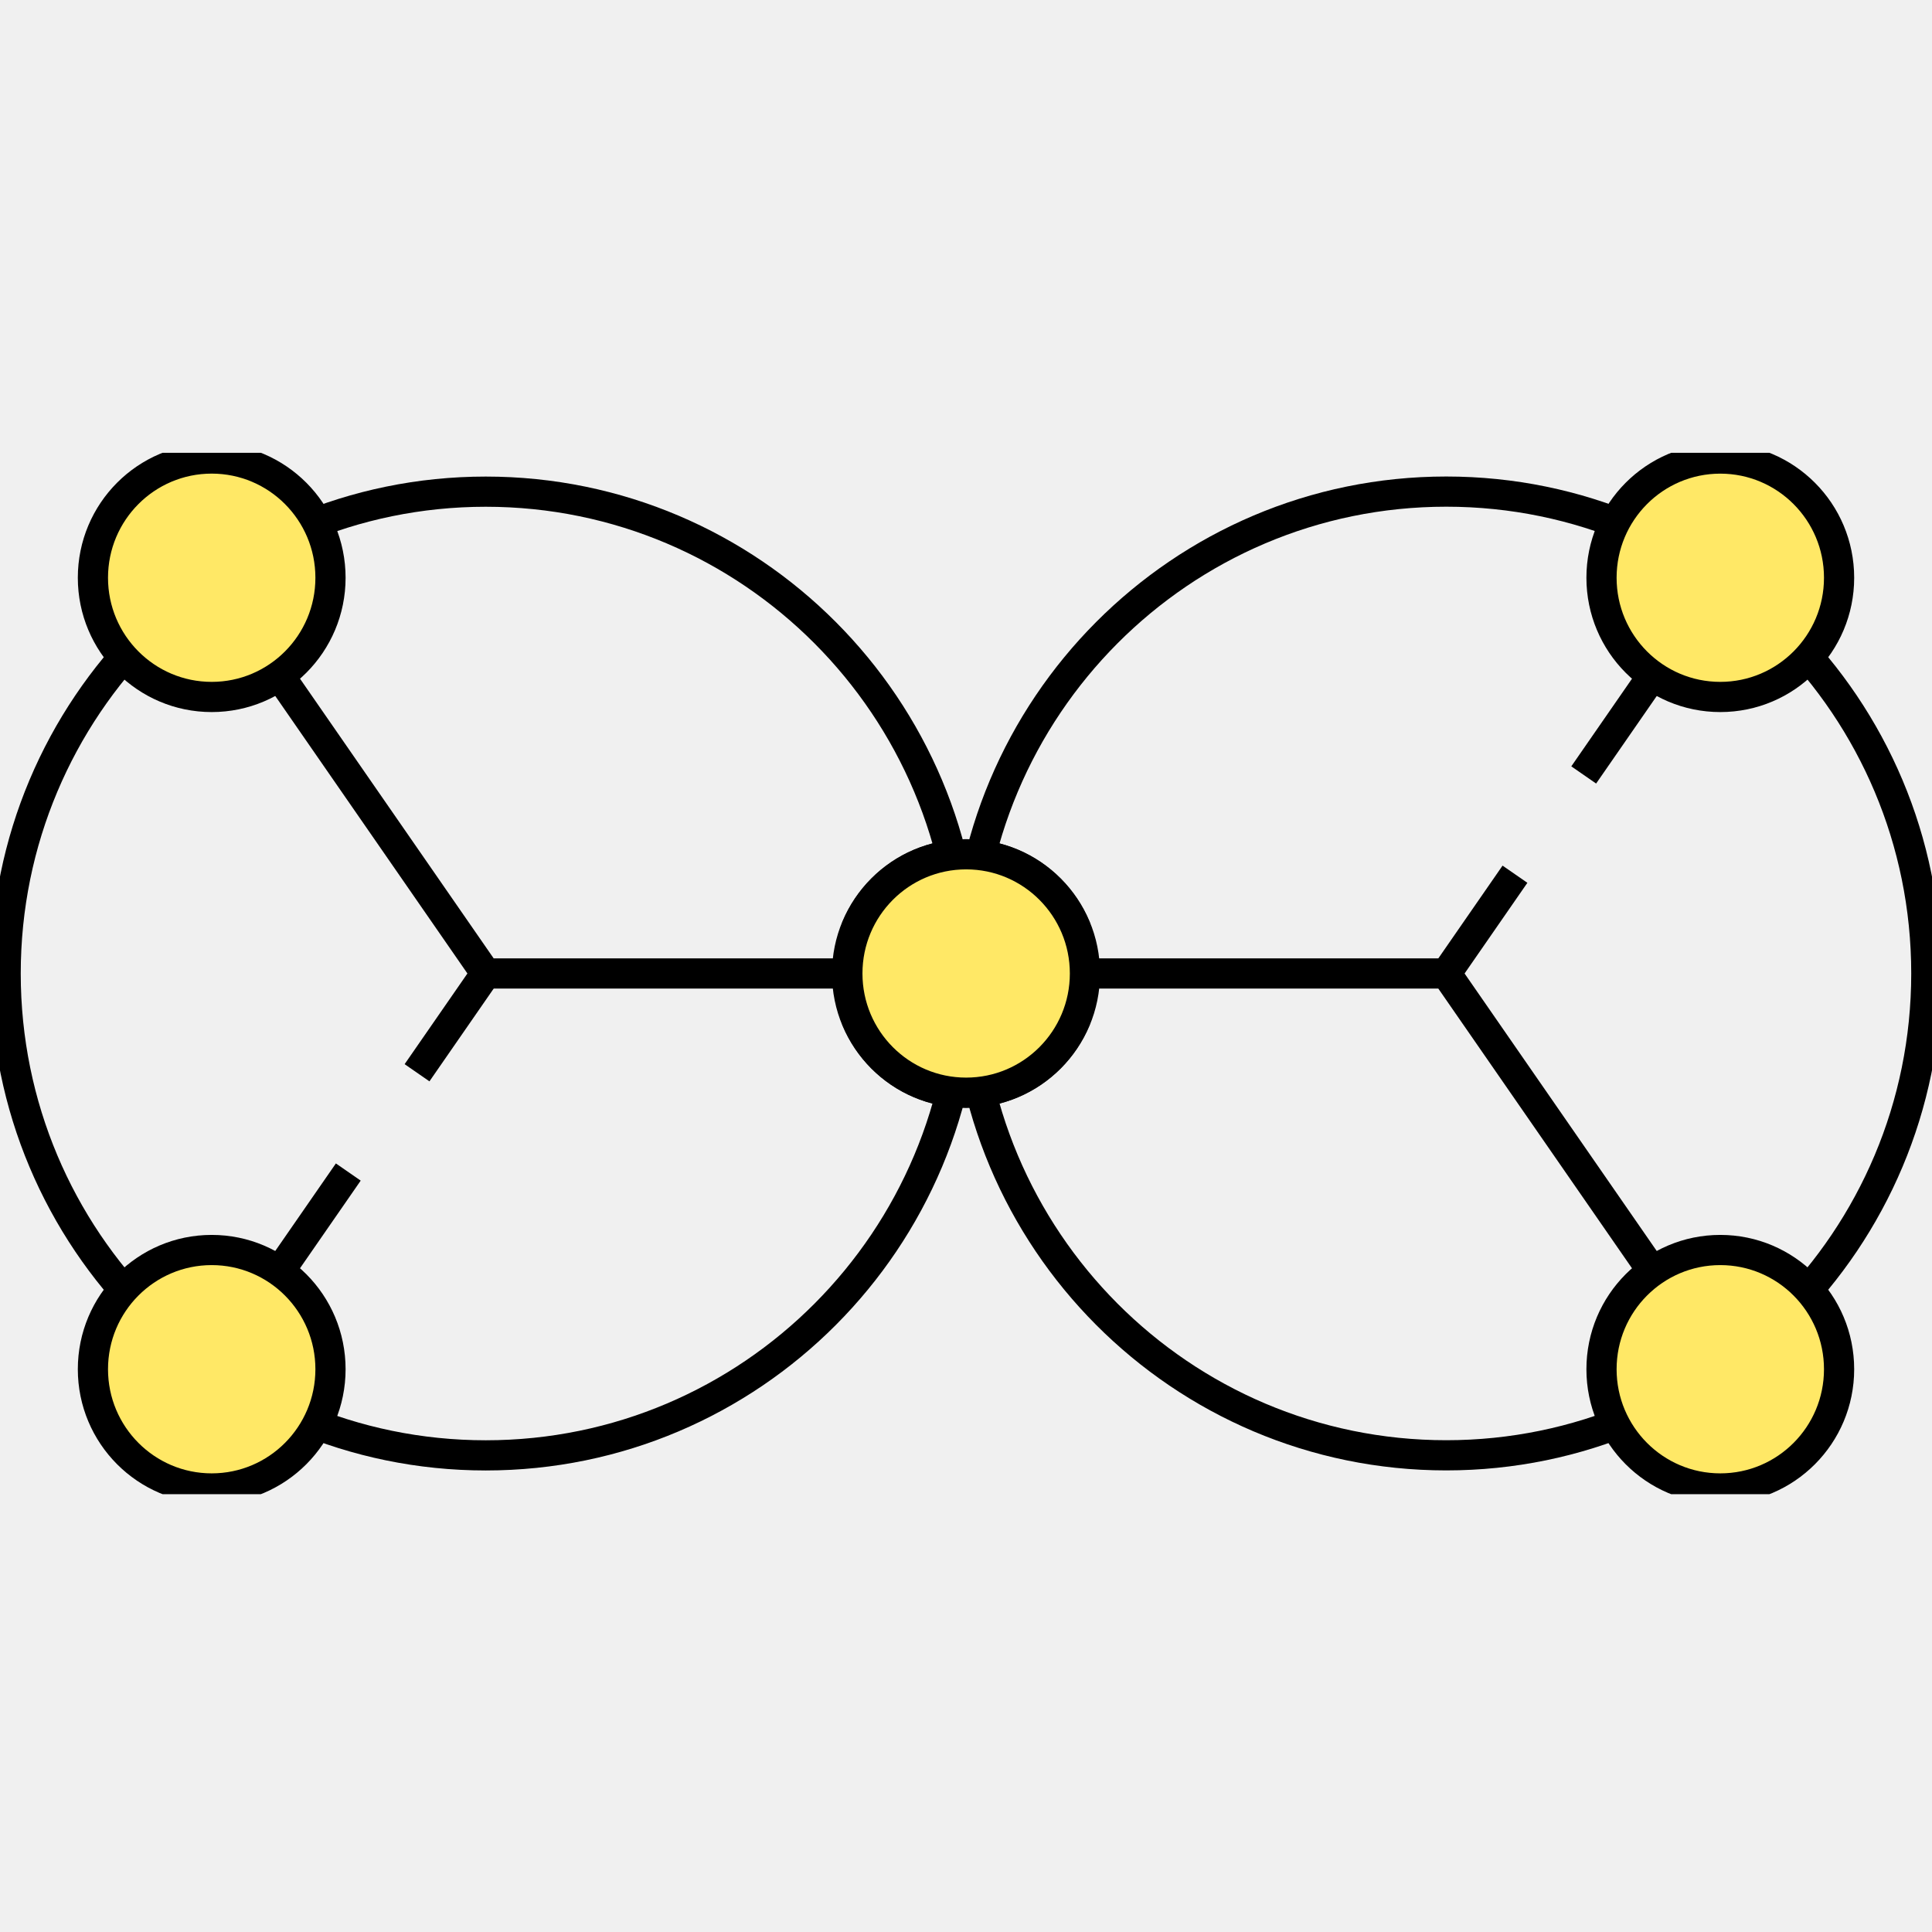
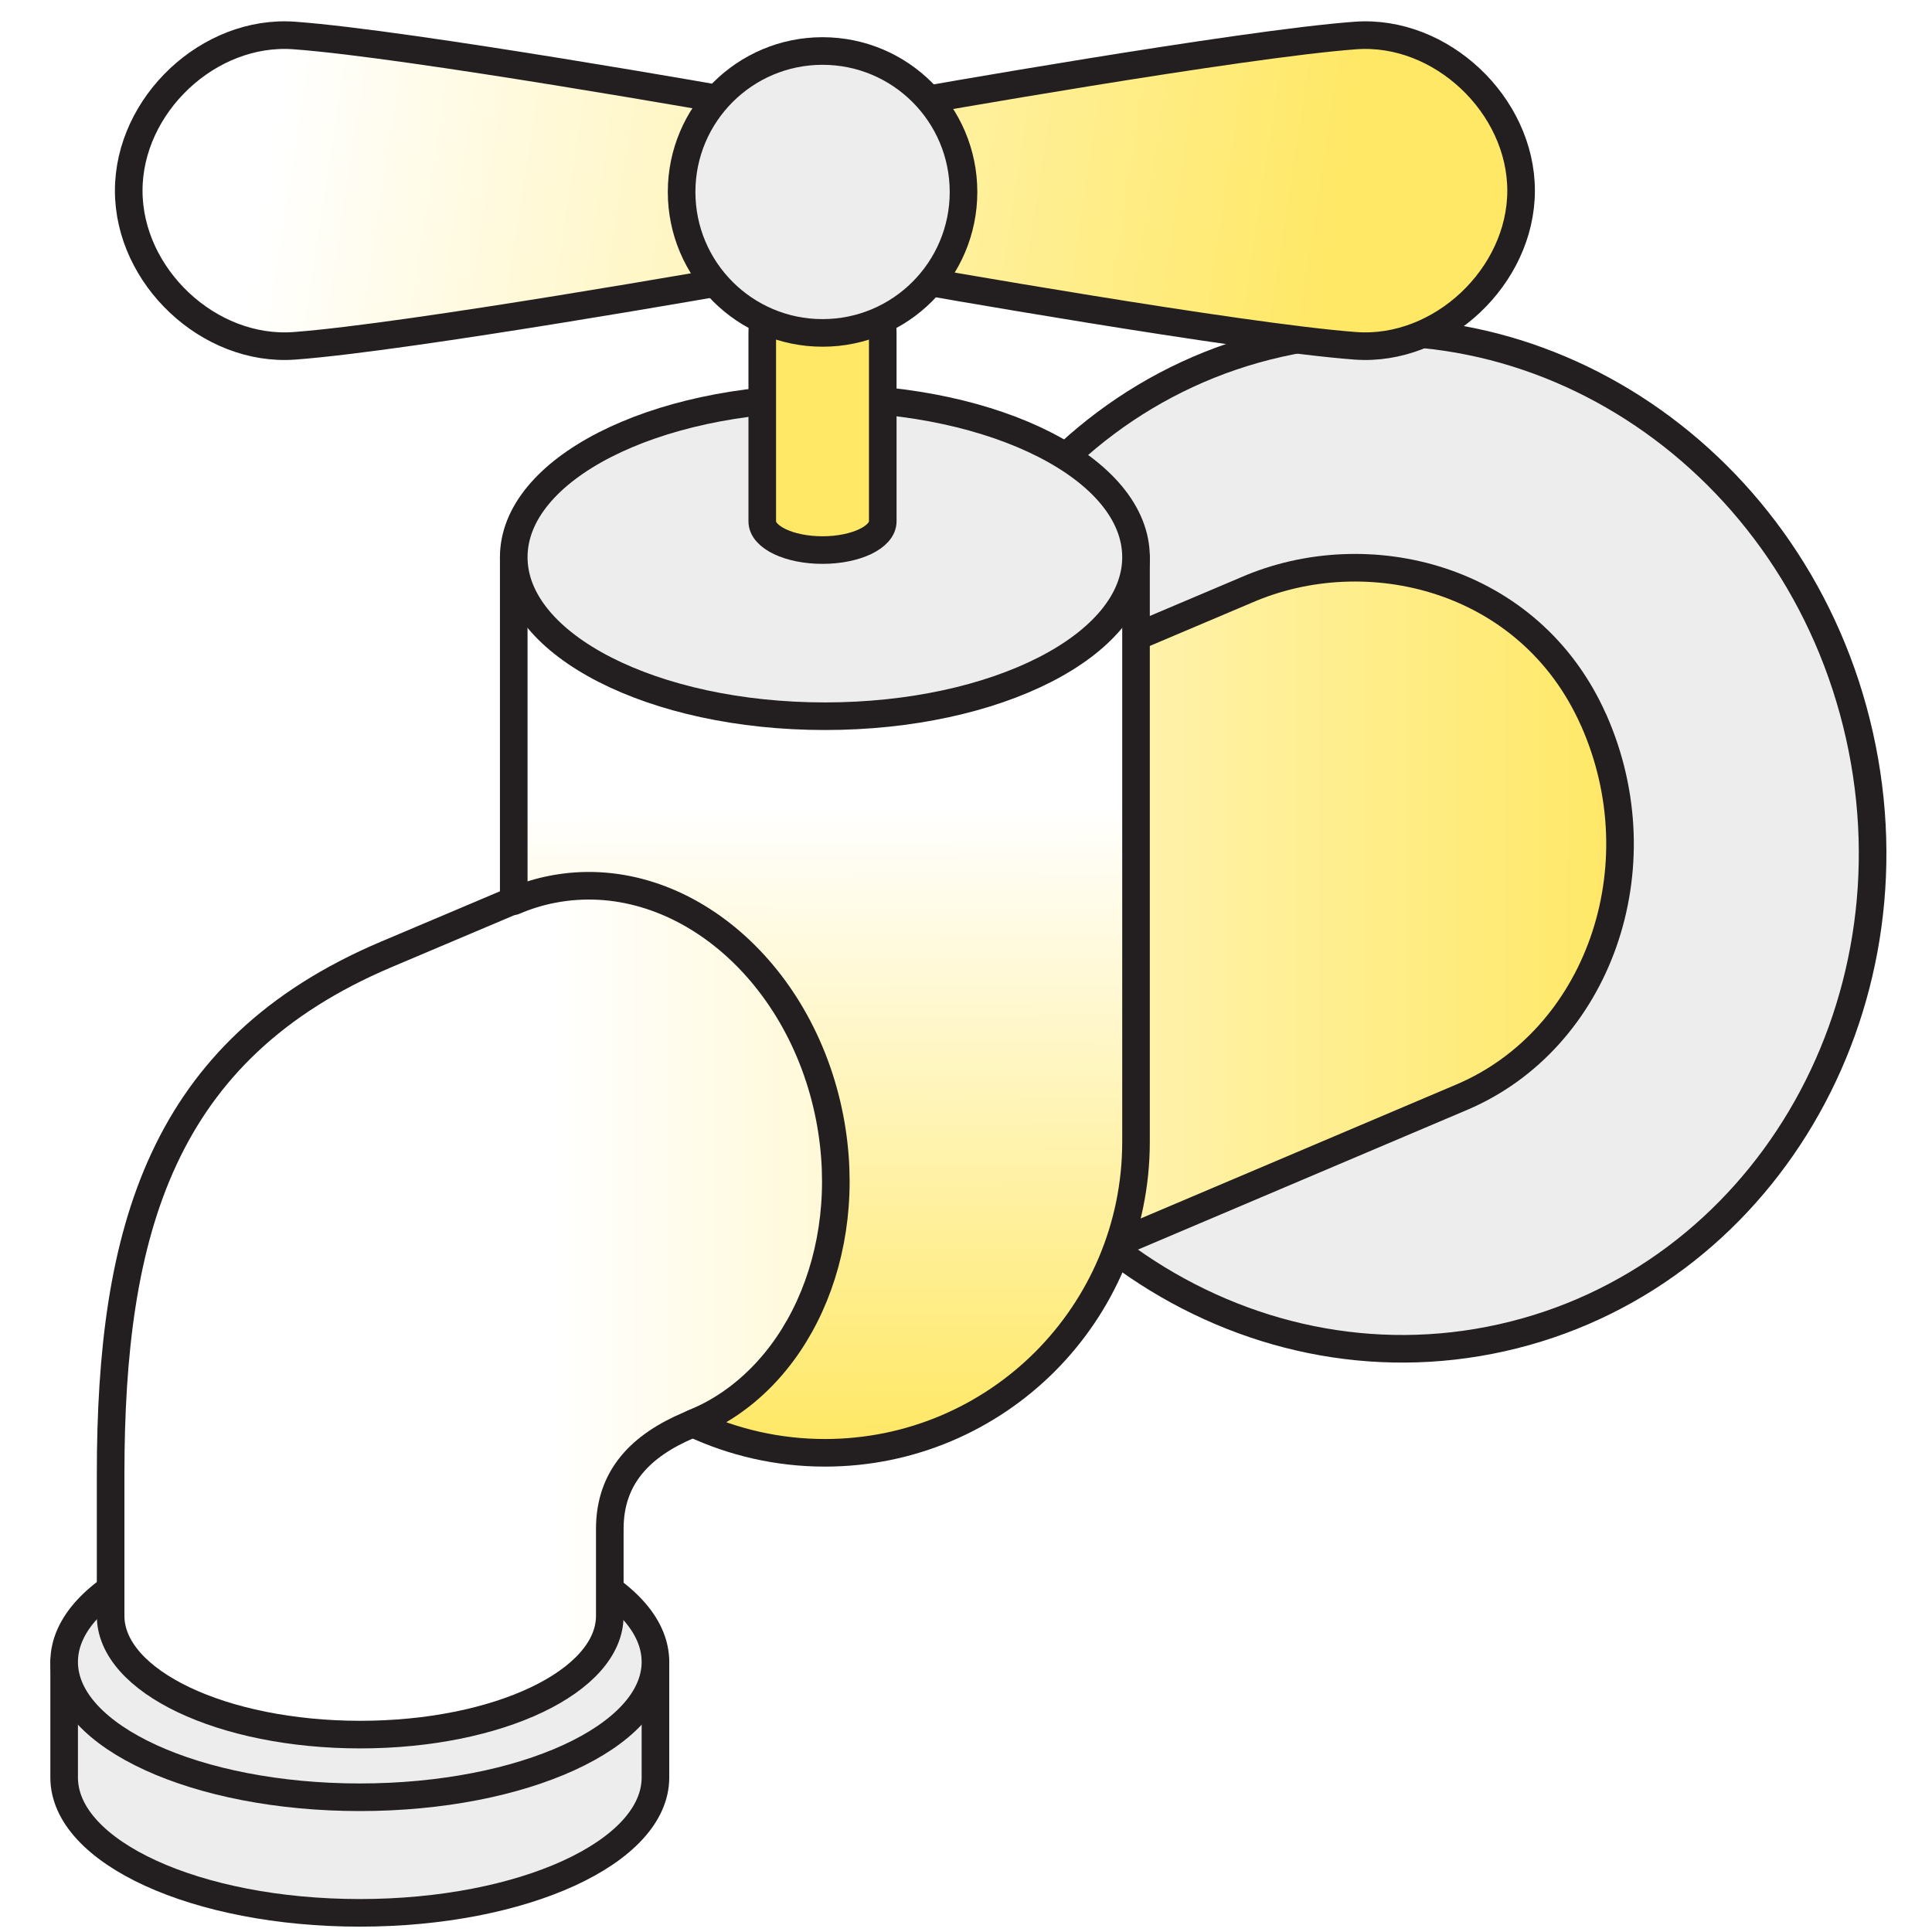
- <svg xmlns="http://www.w3.org/2000/svg" width="64" height="64" viewBox="0 0 64 64" fill="none">
-   <g clip-path="url(#clip0_10125_100390)">
-     <path d="M31.995 32.249C31.995 23.433 24.875 16.287 16.091 16.287C7.308 16.287 0.187 23.433 0.187 32.249C0.188 41.065 7.308 48.211 16.091 48.211C24.875 48.211 31.995 41.065 31.995 32.249Z" stroke="black" stroke-miterlimit="10" />
-     <path d="M31.996 32.248L16.092 32.248L7.014 19.138" stroke="black" stroke-miterlimit="10" />
-     <path d="M16.092 32.248L7.014 45.357" stroke="black" stroke-miterlimit="10" stroke-dasharray="4 4" />
-     <path d="M10.948 19.139C10.948 16.957 9.186 15.189 7.013 15.189C4.84 15.189 3.078 16.957 3.078 19.139C3.078 21.32 4.84 23.088 7.013 23.088C9.186 23.088 10.948 21.32 10.948 19.139Z" fill="#FFE866" stroke="black" stroke-miterlimit="10" />
-     <path d="M10.948 45.357C10.948 43.176 9.186 41.408 7.013 41.408C4.84 41.408 3.078 43.176 3.078 45.357C3.078 47.538 4.84 49.307 7.013 49.307C9.186 49.307 10.948 47.538 10.948 45.357Z" fill="#FFE866" stroke="black" stroke-miterlimit="10" />
-     <path d="M35.931 32.248C35.931 30.067 34.169 28.299 31.995 28.299C29.822 28.299 28.061 30.067 28.061 32.248C28.061 34.429 29.822 36.197 31.995 36.197C34.169 36.197 35.931 34.429 35.931 32.248Z" fill="#FFE866" stroke="black" stroke-miterlimit="10" />
-   </g>
-   <g clip-path="url(#clip1_10125_100390)">
-     <path d="M32.005 32.247C32.005 41.063 39.125 48.209 47.909 48.209C56.692 48.209 63.812 41.063 63.812 32.247C63.812 23.432 56.692 16.285 47.909 16.285C39.125 16.285 32.005 23.432 32.005 32.247Z" stroke="black" stroke-miterlimit="10" />
-     <path d="M32.004 32.248L47.908 32.248L56.986 45.358" stroke="black" stroke-miterlimit="10" />
-     <path d="M47.908 32.248L56.986 19.139" stroke="black" stroke-miterlimit="10" stroke-dasharray="4 4" />
-     <path d="M53.052 45.358C53.052 47.539 54.814 49.307 56.987 49.307C59.16 49.307 60.922 47.539 60.922 45.358C60.922 43.176 59.16 41.408 56.987 41.408C54.814 41.408 53.052 43.176 53.052 45.358Z" fill="#FFE866" stroke="black" stroke-miterlimit="10" />
-     <path d="M53.052 19.139C53.052 21.32 54.814 23.088 56.987 23.088C59.16 23.088 60.922 21.32 60.922 19.139C60.922 16.958 59.16 15.19 56.987 15.19C54.814 15.19 53.052 16.958 53.052 19.139Z" fill="#FFE866" stroke="black" stroke-miterlimit="10" />
-     <path d="M28.07 32.248C28.07 34.429 29.831 36.197 32.005 36.197C34.178 36.197 35.94 34.429 35.94 32.248C35.94 30.067 34.178 28.299 32.005 28.299C29.831 28.299 28.07 30.067 28.07 32.248Z" fill="#FFE866" stroke="black" stroke-miterlimit="10" />
+ <svg xmlns="http://www.w3.org/2000/svg" width="35" height="35" viewBox="0 0 35 35" fill="none">
+   <g clip-path="url(#clip0_11254_24855)">
+     <rect width="35" height="35" fill="white" />
+     <path d="M27.21 24.234C31.901 23.184 34.8 18.3 33.686 13.325C32.572 8.349 27.867 5.167 23.177 6.218C18.486 7.268 15.587 12.152 16.701 17.128C17.814 22.103 22.52 25.285 27.21 24.234Z" fill="#EDEDED" stroke="#231F20" stroke-width="0.5" stroke-linecap="round" stroke-linejoin="round" />
+     <path d="M1.162 30.105V32.201C1.162 33.556 3.559 34.653 6.518 34.653C9.477 34.653 11.874 33.556 11.874 32.201V30.105H1.162Z" fill="#EDEDED" stroke="#231F20" stroke-width="0.5" stroke-linecap="round" stroke-linejoin="round" />
+     <path d="M6.518 32.559C9.476 32.559 11.874 31.461 11.874 30.107C11.874 28.752 9.476 27.654 6.518 27.654C3.56 27.654 1.162 28.752 1.162 30.107C1.162 31.461 3.56 32.559 6.518 32.559Z" fill="#EDEDED" stroke="#231F20" stroke-width="0.5" stroke-linecap="round" stroke-linejoin="round" />
+     <path d="M28.868 13.041C27.715 10.446 24.763 9.739 22.584 10.687L9.322 16.306L6.995 17.291C2.925 19.016 2.004 22.289 2.004 26.71L2.004 29.272C2.004 30.46 4.028 31.424 6.525 31.424C9.023 31.424 11.047 30.46 11.047 29.272V27.698C11.047 26.753 11.613 26.186 12.483 25.817L26.478 19.878C28.94 18.835 30.062 15.726 28.869 13.041H28.868Z" fill="url(#paint0_linear_11254_24855)" stroke="#231F20" stroke-width="0.5" stroke-linecap="round" stroke-linejoin="round" />
+     <path d="M20.58 10.094V20.683C20.58 22.24 19.949 23.648 18.93 24.669C17.909 25.689 16.501 26.319 14.944 26.319C14.088 26.319 13.277 26.127 12.551 25.787C14.415 25.035 15.504 22.714 15.032 20.258C14.506 17.534 12.26 15.675 10.012 16.109C9.766 16.156 9.531 16.23 9.307 16.326V10.094C9.307 11.685 11.83 10.447 14.944 10.447C18.058 10.447 20.58 11.685 20.58 10.094Z" fill="url(#paint1_linear_11254_24855)" stroke="#231F20" stroke-width="0.5" stroke-linecap="round" stroke-linejoin="round" />
+     <path d="M14.944 7.213C11.83 7.213 9.307 8.503 9.307 10.094C9.307 11.685 11.83 12.975 14.944 12.975C18.058 12.975 20.58 11.685 20.58 10.094C20.58 8.503 18.056 7.213 14.944 7.213Z" fill="#EDEDED" stroke="#231F20" stroke-width="0.5" stroke-linecap="round" stroke-linejoin="round" />
+     <path d="M14.9 4.939C14.297 4.939 13.809 5.428 13.809 6.031V9.445C13.809 9.732 14.297 9.965 14.9 9.965C15.503 9.965 15.992 9.732 15.992 9.445V6.031C15.992 5.428 15.503 4.939 14.9 4.939Z" fill="#FFE866" stroke="#231F20" stroke-width="0.5" stroke-linecap="round" stroke-linejoin="round" />
+     <path d="M24.557 0.643C22.473 0.796 16.469 1.86 16.469 1.86H13.419C13.419 1.86 7.415 0.794 5.331 0.643C3.781 0.53 2.332 1.9 2.332 3.454C2.332 5.008 3.783 6.378 5.331 6.265C7.415 6.111 13.419 5.048 13.419 5.048H16.469C16.469 5.048 22.473 6.111 24.557 6.265C26.105 6.377 27.556 5.005 27.556 3.454C27.556 1.903 26.105 0.53 24.557 0.643Z" fill="url(#paint2_linear_11254_24855)" stroke="#231F20" stroke-width="0.5" stroke-linecap="round" stroke-linejoin="round" />
+     <path d="M14.901 6.031C16.312 6.031 17.455 4.888 17.455 3.478C17.455 2.067 16.312 0.924 14.901 0.924C13.491 0.924 12.348 2.067 12.348 3.478C12.348 4.888 13.491 6.031 14.901 6.031Z" fill="#EDEDED" stroke="#231F20" stroke-width="0.5" stroke-linecap="round" stroke-linejoin="round" />
  </g>
  <defs>
-     <clipPath id="clip0_10125_100390">
-       <rect width="34.496" height="36.119" fill="white" transform="translate(0 49.4961) rotate(-90)" />
-     </clipPath>
-     <clipPath id="clip1_10125_100390">
-       <rect width="34.496" height="36.119" fill="white" transform="translate(64 15) rotate(90)" />
+     <linearGradient id="paint0_linear_11254_24855" x1="10.007" y1="20.804" x2="29.348" y2="20.825" gradientUnits="userSpaceOnUse">
+       <stop stop-color="white" />
+       <stop offset="1" stop-color="#FFE866" />
+     </linearGradient>
+     <linearGradient id="paint1_linear_11254_24855" x1="15.335" y1="14.637" x2="15.383" y2="26.091" gradientUnits="userSpaceOnUse">
+       <stop stop-color="white" />
+       <stop offset="1" stop-color="#FFE866" />
+     </linearGradient>
+     <linearGradient id="paint2_linear_11254_24855" x1="4.835" y1="3.182" x2="23.917" y2="6.104" gradientUnits="userSpaceOnUse">
+       <stop stop-color="white" />
+       <stop offset="1" stop-color="#FFE866" />
+     </linearGradient>
+     <clipPath id="clip0_11254_24855">
+       <rect width="35" height="35" fill="white" />
    </clipPath>
  </defs>
</svg>
